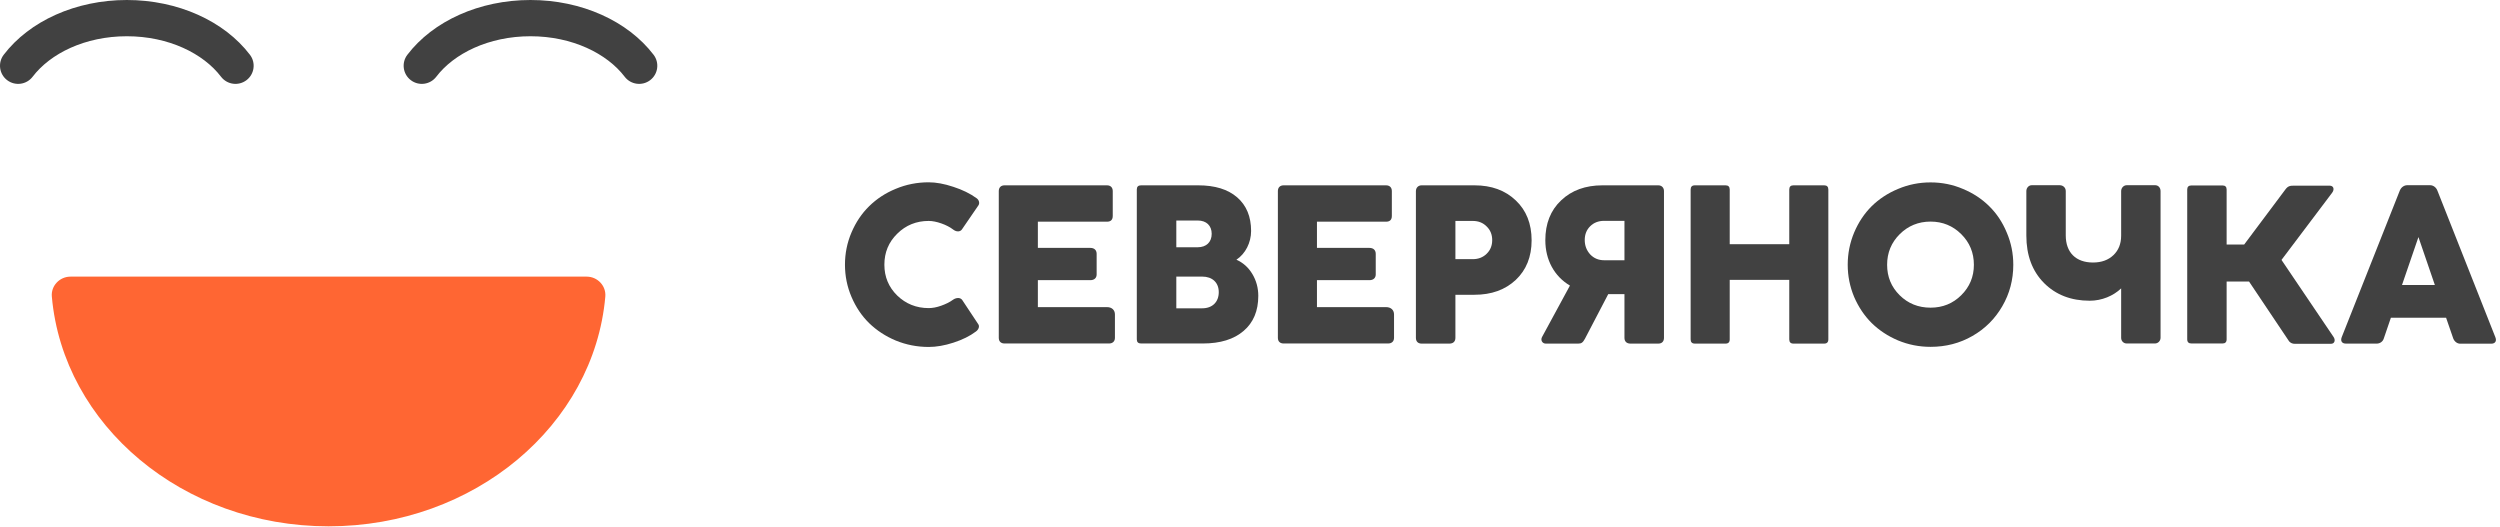
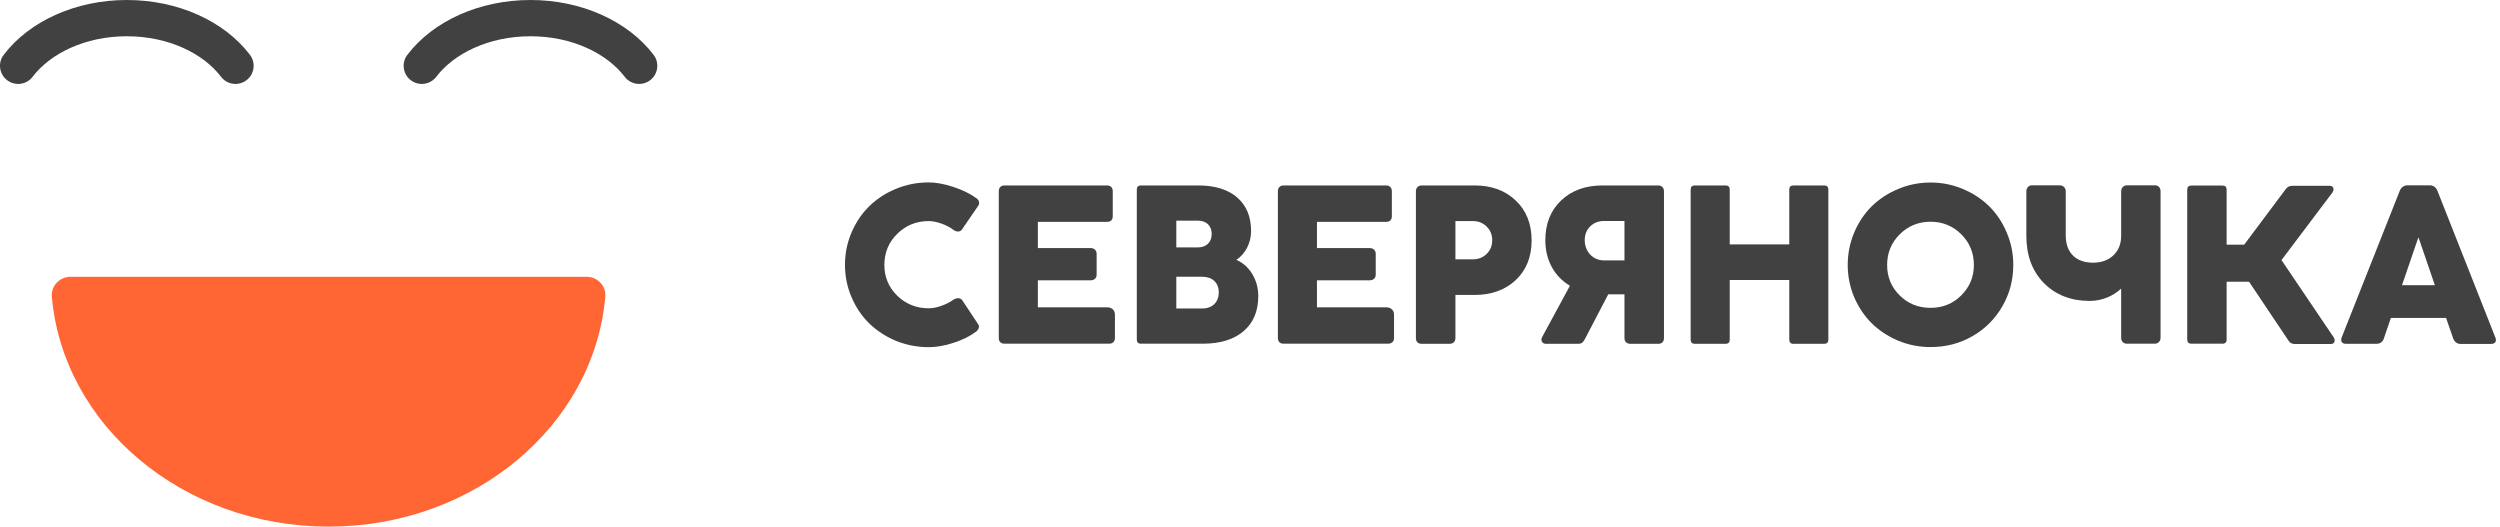
- <svg xmlns="http://www.w3.org/2000/svg" width="152" height="32" viewBox="0 0 152 32" fill="none">
-   <path d="M35.669 16.819H4.286C3.628 16.819 3.091 17.376 3.152 18.034C3.841 25.849 11.111 32 19.977 32C28.843 32 36.114 25.852 36.803 18.034C36.86 17.376 36.326 16.819 35.669 16.819Z" fill="#FF6633" />
-   <path fill-rule="evenodd" clip-rule="evenodd" d="M0.225 3.331C1.789 1.279 4.606 0 7.711 0C10.816 0 13.633 1.279 15.197 3.331C15.566 3.816 15.471 4.507 14.986 4.875C14.5 5.244 13.807 5.149 13.438 4.665C12.366 3.257 10.257 2.204 7.711 2.204C5.165 2.204 3.056 3.257 1.984 4.665C1.615 5.149 0.922 5.244 0.436 4.875C-0.049 4.507 -0.144 3.816 0.225 3.331Z" fill="#414141" />
-   <path fill-rule="evenodd" clip-rule="evenodd" d="M24.767 3.331C26.331 1.279 29.149 0 32.253 0C35.355 0 38.172 1.279 39.738 3.33C40.108 3.815 40.014 4.506 39.529 4.875C39.044 5.243 38.351 5.15 37.981 4.666C36.906 3.257 34.796 2.204 32.253 2.204C29.707 2.204 27.598 3.257 26.526 4.665C26.157 5.149 25.464 5.244 24.978 4.875C24.493 4.507 24.398 3.816 24.767 3.331Z" fill="#414141" />
-   <path d="M57.953 18.218C57.748 18.37 57.503 18.488 57.225 18.587C56.947 18.686 56.696 18.732 56.464 18.732C55.716 18.732 55.074 18.475 54.551 17.968C54.028 17.455 53.77 16.83 53.77 16.093C53.77 15.349 54.028 14.723 54.551 14.21C55.074 13.69 55.716 13.433 56.464 13.433C56.696 13.433 56.954 13.486 57.238 13.585C57.523 13.684 57.768 13.815 57.986 13.98C58.171 14.111 58.383 14.092 58.482 13.953L59.488 12.486C59.574 12.361 59.535 12.163 59.376 12.051C58.985 11.768 58.516 11.538 57.966 11.36C57.417 11.176 56.914 11.084 56.464 11.084C55.762 11.084 55.094 11.215 54.465 11.479C53.837 11.735 53.3 12.091 52.844 12.538C52.394 12.979 52.036 13.512 51.772 14.131C51.507 14.75 51.374 15.402 51.374 16.093C51.374 16.784 51.507 17.435 51.772 18.054C52.036 18.673 52.394 19.206 52.844 19.647C53.3 20.088 53.837 20.443 54.465 20.706C55.094 20.963 55.762 21.095 56.464 21.095C56.927 21.095 57.43 21.009 57.973 20.832C58.522 20.654 58.972 20.43 59.33 20.16C59.495 20.048 59.568 19.851 59.488 19.726L58.502 18.238C58.396 18.087 58.158 18.08 57.953 18.218Z" fill="#414141" />
-   <path d="M60.726 20.542C60.726 20.759 60.858 20.884 61.077 20.884H67.43C67.649 20.884 67.788 20.753 67.788 20.542V19.12C67.788 18.85 67.602 18.673 67.305 18.673H63.102V17.034H66.292C66.53 17.034 66.676 16.902 66.676 16.685V15.434C66.676 15.204 66.53 15.072 66.292 15.072H63.102V13.479H67.305C67.536 13.479 67.655 13.361 67.655 13.131V11.617C67.655 11.4 67.523 11.268 67.305 11.268H61.077C60.858 11.268 60.726 11.4 60.726 11.617V20.542Z" fill="#414141" />
-   <path d="M75.174 15.79C75.723 15.428 76.067 14.75 76.067 14.046C76.067 13.17 75.782 12.486 75.22 11.999C74.657 11.511 73.87 11.268 72.85 11.268H69.376C69.204 11.268 69.118 11.354 69.118 11.518V20.634C69.118 20.799 69.204 20.884 69.376 20.884H73.129C74.194 20.884 75.021 20.628 75.61 20.121C76.206 19.614 76.504 18.903 76.504 17.988C76.504 17.508 76.385 17.067 76.146 16.665C75.908 16.264 75.584 15.974 75.174 15.79ZM72.824 13.407C73.347 13.407 73.671 13.716 73.671 14.217C73.671 14.717 73.347 15.033 72.824 15.033H71.52V13.407H72.824ZM71.52 18.745V16.817H73.095C73.711 16.817 74.101 17.179 74.101 17.764C74.101 18.363 73.711 18.745 73.095 18.745H71.52Z" fill="#414141" />
-   <path d="M77.695 20.542C77.695 20.759 77.827 20.884 78.046 20.884H84.399C84.618 20.884 84.757 20.753 84.757 20.542V19.12C84.757 18.85 84.571 18.673 84.273 18.673H80.071V17.034H83.261C83.499 17.034 83.645 16.902 83.645 16.685V15.434C83.645 15.204 83.499 15.072 83.261 15.072H80.071V13.479H84.273C84.505 13.479 84.624 13.361 84.624 13.131V11.617C84.624 11.4 84.492 11.268 84.273 11.268H78.046C77.827 11.268 77.695 11.4 77.695 11.617V20.542Z" fill="#414141" />
-   <path d="M88.145 11.268H87.285H86.431C86.226 11.268 86.087 11.419 86.087 11.623V20.542C86.087 20.759 86.213 20.891 86.431 20.891H88.125C88.357 20.891 88.489 20.759 88.489 20.542V17.922H89.647C90.68 17.922 91.514 17.62 92.156 17.021C92.798 16.415 93.122 15.612 93.122 14.612C93.122 13.598 92.798 12.788 92.156 12.183C91.514 11.571 90.68 11.268 89.647 11.268H88.145ZM88.489 15.757V13.433H89.548C89.886 13.433 90.17 13.545 90.389 13.769C90.614 13.986 90.726 14.263 90.726 14.598C90.726 14.934 90.614 15.211 90.389 15.428C90.17 15.645 89.886 15.757 89.548 15.757H88.489Z" fill="#414141" />
-   <path d="M100.389 11.268H97.43C96.398 11.268 95.558 11.571 94.916 12.183C94.274 12.788 93.956 13.598 93.956 14.605C93.956 15.809 94.505 16.803 95.452 17.363L93.757 20.489C93.651 20.68 93.771 20.891 93.982 20.891H95.961C96.153 20.891 96.239 20.825 96.365 20.595L97.781 17.883H98.767V20.542C98.767 20.759 98.9 20.891 99.131 20.891H100.826C101.044 20.891 101.17 20.759 101.17 20.542V11.617C101.17 11.413 101.031 11.268 100.826 11.268H100.389ZM97.53 15.823C97.192 15.823 96.908 15.704 96.683 15.467C96.464 15.224 96.352 14.934 96.352 14.592C96.352 14.25 96.464 13.973 96.683 13.756C96.901 13.539 97.186 13.427 97.53 13.427H98.767V15.823H97.53Z" fill="#414141" />
-   <path d="M109.039 11.268C108.873 11.268 108.787 11.354 108.787 11.525V14.849H105.167V11.525C105.167 11.354 105.081 11.268 104.916 11.268H103.049C102.877 11.268 102.791 11.354 102.791 11.525V20.634C102.791 20.805 102.877 20.891 103.049 20.891H104.916C105.081 20.891 105.167 20.805 105.167 20.634V17.014H108.787V20.634C108.787 20.805 108.873 20.891 109.039 20.891H110.912C111.077 20.891 111.163 20.805 111.163 20.634V11.525C111.163 11.354 111.077 11.268 110.912 11.268H109.039Z" fill="#414141" />
-   <path d="M112.341 16.099C112.341 16.784 112.474 17.435 112.732 18.054C112.997 18.666 113.354 19.199 113.797 19.64C114.247 20.081 114.783 20.437 115.406 20.7C116.028 20.957 116.683 21.088 117.378 21.088C118.304 21.088 119.151 20.871 119.919 20.43C120.693 19.989 121.296 19.384 121.739 18.62C122.183 17.857 122.408 17.014 122.408 16.099C122.408 15.408 122.275 14.756 122.01 14.138C121.752 13.512 121.395 12.979 120.945 12.538C120.502 12.097 119.965 11.742 119.343 11.485C118.728 11.222 118.073 11.09 117.378 11.09C116.683 11.09 116.028 11.222 115.406 11.485C114.783 11.742 114.247 12.097 113.797 12.538C113.354 12.979 112.997 13.512 112.732 14.138C112.474 14.756 112.341 15.408 112.341 16.099ZM114.737 16.099C114.737 15.362 114.995 14.743 115.505 14.236C116.014 13.73 116.643 13.473 117.378 13.473C118.112 13.473 118.734 13.73 119.244 14.236C119.754 14.743 120.012 15.362 120.012 16.099C120.012 16.83 119.754 17.442 119.244 17.949C118.734 18.456 118.112 18.706 117.378 18.706C116.637 18.706 116.008 18.456 115.498 17.949C114.989 17.442 114.737 16.83 114.737 16.099Z" fill="#414141" />
-   <path d="M129.304 11.261C129.118 11.261 128.966 11.426 128.966 11.617V14.329C128.966 14.822 128.807 15.217 128.496 15.513C128.185 15.809 127.775 15.961 127.252 15.961C126.213 15.961 125.598 15.349 125.598 14.315V11.617C125.598 11.413 125.439 11.261 125.227 11.261H123.526C123.347 11.261 123.202 11.426 123.202 11.617V14.322C123.202 15.52 123.559 16.481 124.274 17.205C124.989 17.922 125.915 18.284 127.054 18.284C127.795 18.284 128.49 17.988 128.966 17.534V20.542C128.966 20.733 129.112 20.884 129.304 20.884H131.018C131.21 20.884 131.362 20.726 131.362 20.535V11.617C131.362 11.413 131.223 11.261 131.038 11.261H129.304Z" fill="#414141" />
-   <path d="M138.715 15.803L141.792 11.722C141.951 11.511 141.885 11.288 141.64 11.288H139.463C139.231 11.288 139.105 11.314 138.953 11.518L136.445 14.868H135.379V11.525C135.379 11.36 135.293 11.275 135.128 11.275H133.242C133.069 11.275 132.983 11.36 132.983 11.525V20.628C132.983 20.799 133.069 20.884 133.242 20.884H135.128C135.293 20.884 135.379 20.799 135.379 20.628V17.119H136.743L139.178 20.753C139.264 20.851 139.383 20.904 139.522 20.904H141.719C141.951 20.904 142.011 20.674 141.878 20.483L138.715 15.803Z" fill="#414141" />
-   <path d="M148.192 11.584C148.119 11.393 147.941 11.261 147.755 11.261H146.359C146.174 11.261 145.995 11.38 145.909 11.584L142.375 20.503C142.289 20.733 142.388 20.891 142.633 20.891H144.506C144.711 20.891 144.883 20.759 144.936 20.575L145.366 19.318H148.722L149.158 20.581C149.231 20.766 149.397 20.897 149.582 20.897H151.461C151.72 20.897 151.806 20.726 151.72 20.509L148.192 11.584ZM147.041 14.414L148.04 17.33H146.041L147.041 14.414Z" fill="#414141" />
+ <svg xmlns="http://www.w3.org/2000/svg" width="413" height="87" viewBox="0 0 413 87" fill="none">
+   <path d="M96.915 45.727H11.645C9.858 45.727 8.4 47.242 8.563 49.031C10.436 70.277 30.189 87 54.28 87C78.371 87 98.124 70.285 99.996 49.031C100.153 47.242 98.701 45.727 96.915 45.727Z" fill="#FF6633" />
+   <path fill-rule="evenodd" clip-rule="evenodd" d="M0.612 9.057C4.86 3.476 12.516 0 20.952 0C29.387 0 37.043 3.476 41.291 9.057C42.294 10.374 42.037 12.254 40.718 13.255C39.398 14.256 37.516 14 36.513 12.682C33.6 8.855 27.869 5.991 20.952 5.991C14.034 5.991 8.303 8.855 5.39 12.682C4.387 14 2.505 14.256 1.185 13.255C-0.134 12.254 -0.391 10.374 0.612 9.057Z" fill="#414141" />
+   <path fill-rule="evenodd" clip-rule="evenodd" d="M67.295 9.057C71.544 3.476 79.2 0 87.635 0C96.064 0 103.718 3.477 107.973 9.055C108.977 10.371 108.722 12.251 107.404 13.253C106.086 14.255 104.203 14.001 103.199 12.685C100.277 8.854 94.543 5.991 87.635 5.991C80.718 5.991 74.987 8.855 72.074 12.682C71.071 14 69.188 14.256 67.869 13.255C66.549 12.254 66.293 10.374 67.295 9.057Z" fill="#414141" />
+   <path d="M157.464 49.532C156.907 49.943 156.241 50.265 155.486 50.534C154.731 50.802 154.048 50.928 153.418 50.928C151.386 50.928 149.642 50.23 148.221 48.852C146.801 47.456 146.099 45.756 146.099 43.752C146.099 41.73 146.801 40.03 148.221 38.634C149.642 37.22 151.386 36.522 153.418 36.522C154.048 36.522 154.749 36.665 155.522 36.934C156.295 37.202 156.961 37.56 157.554 38.008C158.058 38.365 158.633 38.312 158.903 37.936L161.636 33.945C161.87 33.605 161.762 33.069 161.33 32.764C160.27 31.995 158.993 31.369 157.5 30.885C156.008 30.384 154.641 30.134 153.418 30.134C151.512 30.134 149.696 30.492 147.988 31.207C146.279 31.905 144.823 32.872 143.582 34.089C142.359 35.288 141.388 36.737 140.669 38.419C139.949 40.101 139.59 41.873 139.59 43.752C139.59 45.631 139.949 47.402 140.669 49.084C141.388 50.766 142.359 52.216 143.582 53.415C144.823 54.614 146.279 55.58 147.988 56.296C149.696 56.994 151.512 57.352 153.418 57.352C154.677 57.352 156.044 57.119 157.518 56.636C159.011 56.153 160.234 55.544 161.205 54.811C161.654 54.506 161.852 53.97 161.636 53.63L158.957 49.585C158.669 49.174 158.022 49.156 157.464 49.532Z" fill="#414141" />
+   <path d="M164.999 55.849C164.999 56.439 165.359 56.779 165.952 56.779H183.215C183.808 56.779 184.186 56.421 184.186 55.849V51.983C184.186 51.25 183.683 50.766 182.873 50.766H171.455V46.311H180.122C180.769 46.311 181.165 45.953 181.165 45.362V41.962C181.165 41.336 180.769 40.978 180.122 40.978H171.455V36.648H182.873C183.503 36.648 183.826 36.325 183.826 35.699V31.583C183.826 30.993 183.467 30.635 182.873 30.635H165.952C165.359 30.635 164.999 30.993 164.999 31.583V55.849Z" fill="#414141" />
+   <path d="M204.254 42.928C205.747 41.944 206.682 40.101 206.682 38.186C206.682 35.806 205.909 33.945 204.38 32.621C202.852 31.297 200.712 30.635 197.943 30.635H188.502C188.034 30.635 187.8 30.867 187.8 31.315V56.099C187.8 56.546 188.034 56.779 188.502 56.779H198.698C201.593 56.779 203.841 56.081 205.441 54.703C207.06 53.325 207.869 51.393 207.869 48.905C207.869 47.599 207.545 46.4 206.898 45.309C206.25 44.217 205.369 43.43 204.254 42.928ZM197.871 36.451C199.291 36.451 200.172 37.292 200.172 38.652C200.172 40.012 199.291 40.871 197.871 40.871H194.328V36.451H197.871ZM194.328 50.963V45.72H198.608C200.28 45.72 201.341 46.704 201.341 48.297C201.341 49.925 200.28 50.963 198.608 50.963H194.328Z" fill="#414141" />
+   <path d="M211.106 55.849C211.106 56.439 211.465 56.779 212.059 56.779H229.322C229.915 56.779 230.293 56.421 230.293 55.849V51.983C230.293 51.25 229.789 50.766 228.98 50.766H217.561V46.311H226.229C226.876 46.311 227.272 45.953 227.272 45.362V41.962C227.272 41.336 226.876 40.978 226.229 40.978H217.561V36.648H228.98C229.609 36.648 229.933 36.325 229.933 35.699V31.583C229.933 30.993 229.573 30.635 228.98 30.635H212.059C211.465 30.635 211.106 30.993 211.106 31.583V55.849Z" fill="#414141" />
+   <path d="M239.5 30.635H237.162H234.842C234.285 30.635 233.907 31.046 233.907 31.601V55.849C233.907 56.439 234.249 56.797 234.842 56.797H239.446C240.075 56.797 240.435 56.439 240.435 55.849V48.726H243.582C246.387 48.726 248.653 47.903 250.397 46.275C252.141 44.629 253.022 42.445 253.022 39.725C253.022 36.97 252.141 34.769 250.397 33.122C248.653 31.458 246.387 30.635 243.582 30.635H239.5ZM240.435 42.839V36.522H243.312C244.229 36.522 245.002 36.826 245.596 37.435C246.207 38.025 246.513 38.777 246.513 39.69C246.513 40.602 246.207 41.354 245.596 41.944C245.002 42.535 244.229 42.839 243.312 42.839H240.435Z" fill="#414141" />
+   <path d="M272.767 30.635H264.729C261.924 30.635 259.64 31.458 257.896 33.122C256.151 34.769 255.288 36.97 255.288 39.708C255.288 42.982 256.781 45.684 259.352 47.205L254.749 55.705C254.461 56.224 254.785 56.797 255.36 56.797H260.737C261.258 56.797 261.492 56.618 261.834 55.992L265.682 48.619H268.361V55.849C268.361 56.439 268.721 56.797 269.35 56.797H273.954C274.547 56.797 274.889 56.439 274.889 55.849V31.583C274.889 31.029 274.511 30.635 273.954 30.635H272.767ZM264.999 43.018C264.082 43.018 263.308 42.696 262.697 42.052C262.103 41.39 261.798 40.602 261.798 39.672C261.798 38.741 262.103 37.99 262.697 37.399C263.29 36.809 264.064 36.504 264.999 36.504H268.361V43.018H264.999Z" fill="#414141" />
+   <path d="M296.27 30.635C295.82 30.635 295.587 30.867 295.587 31.333V40.37H285.75V31.333C285.75 30.867 285.516 30.635 285.067 30.635H279.996C279.528 30.635 279.295 30.867 279.295 31.333V56.099C279.295 56.564 279.528 56.797 279.996 56.797H285.067C285.516 56.797 285.75 56.564 285.75 56.099V46.257H295.587V56.099C295.587 56.564 295.82 56.797 296.27 56.797H301.359C301.808 56.797 302.042 56.564 302.042 56.099V31.333C302.042 30.867 301.808 30.635 301.359 30.635H296.27Z" fill="#414141" />
+   <path d="M305.243 43.77C305.243 45.631 305.603 47.402 306.304 49.084C307.023 50.748 307.994 52.198 309.199 53.397C310.422 54.596 311.879 55.562 313.569 56.278C315.259 56.976 317.04 57.334 318.928 57.334C321.445 57.334 323.747 56.743 325.833 55.544C327.937 54.345 329.573 52.699 330.778 50.623C331.983 48.547 332.594 46.257 332.594 43.77C332.594 41.891 332.235 40.119 331.515 38.437C330.814 36.737 329.843 35.288 328.62 34.089C327.415 32.89 325.959 31.923 324.268 31.225C322.596 30.51 320.816 30.152 318.928 30.152C317.04 30.152 315.259 30.51 313.569 31.225C311.879 31.923 310.422 32.89 309.199 34.089C307.994 35.288 307.023 36.737 306.304 38.437C305.603 40.119 305.243 41.891 305.243 43.77ZM311.753 43.77C311.753 41.765 312.454 40.083 313.839 38.705C315.223 37.328 316.932 36.63 318.928 36.63C320.924 36.63 322.614 37.328 323.999 38.705C325.383 40.083 326.085 41.765 326.085 43.77C326.085 45.756 325.383 47.42 323.999 48.798C322.614 50.176 320.924 50.856 318.928 50.856C316.914 50.856 315.205 50.176 313.821 48.798C312.436 47.42 311.753 45.756 311.753 43.77Z" fill="#414141" />
+   <path d="M351.332 30.617C350.828 30.617 350.415 31.064 350.415 31.583V38.956C350.415 40.298 349.983 41.372 349.138 42.177C348.293 42.982 347.178 43.394 345.757 43.394C342.934 43.394 341.262 41.73 341.262 38.92V31.583C341.262 31.029 340.83 30.617 340.255 30.617H335.633C335.148 30.617 334.752 31.064 334.752 31.583V38.938C334.752 42.195 335.723 44.807 337.665 46.776C339.607 48.726 342.125 49.711 345.218 49.711C347.232 49.711 349.12 48.905 350.415 47.671V55.849C350.415 56.367 350.81 56.779 351.332 56.779H355.989C356.511 56.779 356.924 56.35 356.924 55.831V31.583C356.924 31.029 356.547 30.617 356.043 30.617H351.332Z" fill="#414141" />
+   <path d="M376.903 42.964L385.265 31.87C385.696 31.297 385.516 30.689 384.851 30.689H378.935C378.305 30.689 377.964 30.76 377.55 31.315L370.735 40.423H367.84V31.333C367.84 30.885 367.606 30.653 367.156 30.653H362.031C361.564 30.653 361.33 30.885 361.33 31.333V56.081C361.33 56.546 361.564 56.779 362.031 56.779H367.156C367.606 56.779 367.84 56.546 367.84 56.081V46.543H371.544L378.161 56.421C378.395 56.69 378.719 56.833 379.097 56.833H385.067C385.696 56.833 385.858 56.206 385.498 55.688L376.903 42.964Z" fill="#414141" />
+   <path d="M402.653 31.494C402.456 30.975 401.97 30.617 401.467 30.617H397.672C397.169 30.617 396.683 30.939 396.45 31.494L386.847 55.741C386.613 56.367 386.883 56.797 387.548 56.797H392.637C393.195 56.797 393.662 56.439 393.806 55.938L394.975 52.52H404.092L405.279 55.956C405.477 56.457 405.926 56.815 406.43 56.815H411.537C412.238 56.815 412.472 56.35 412.238 55.759L402.653 31.494ZM399.525 39.188L402.24 47.116H396.809L399.525 39.188Z" fill="#414141" />
</svg>
